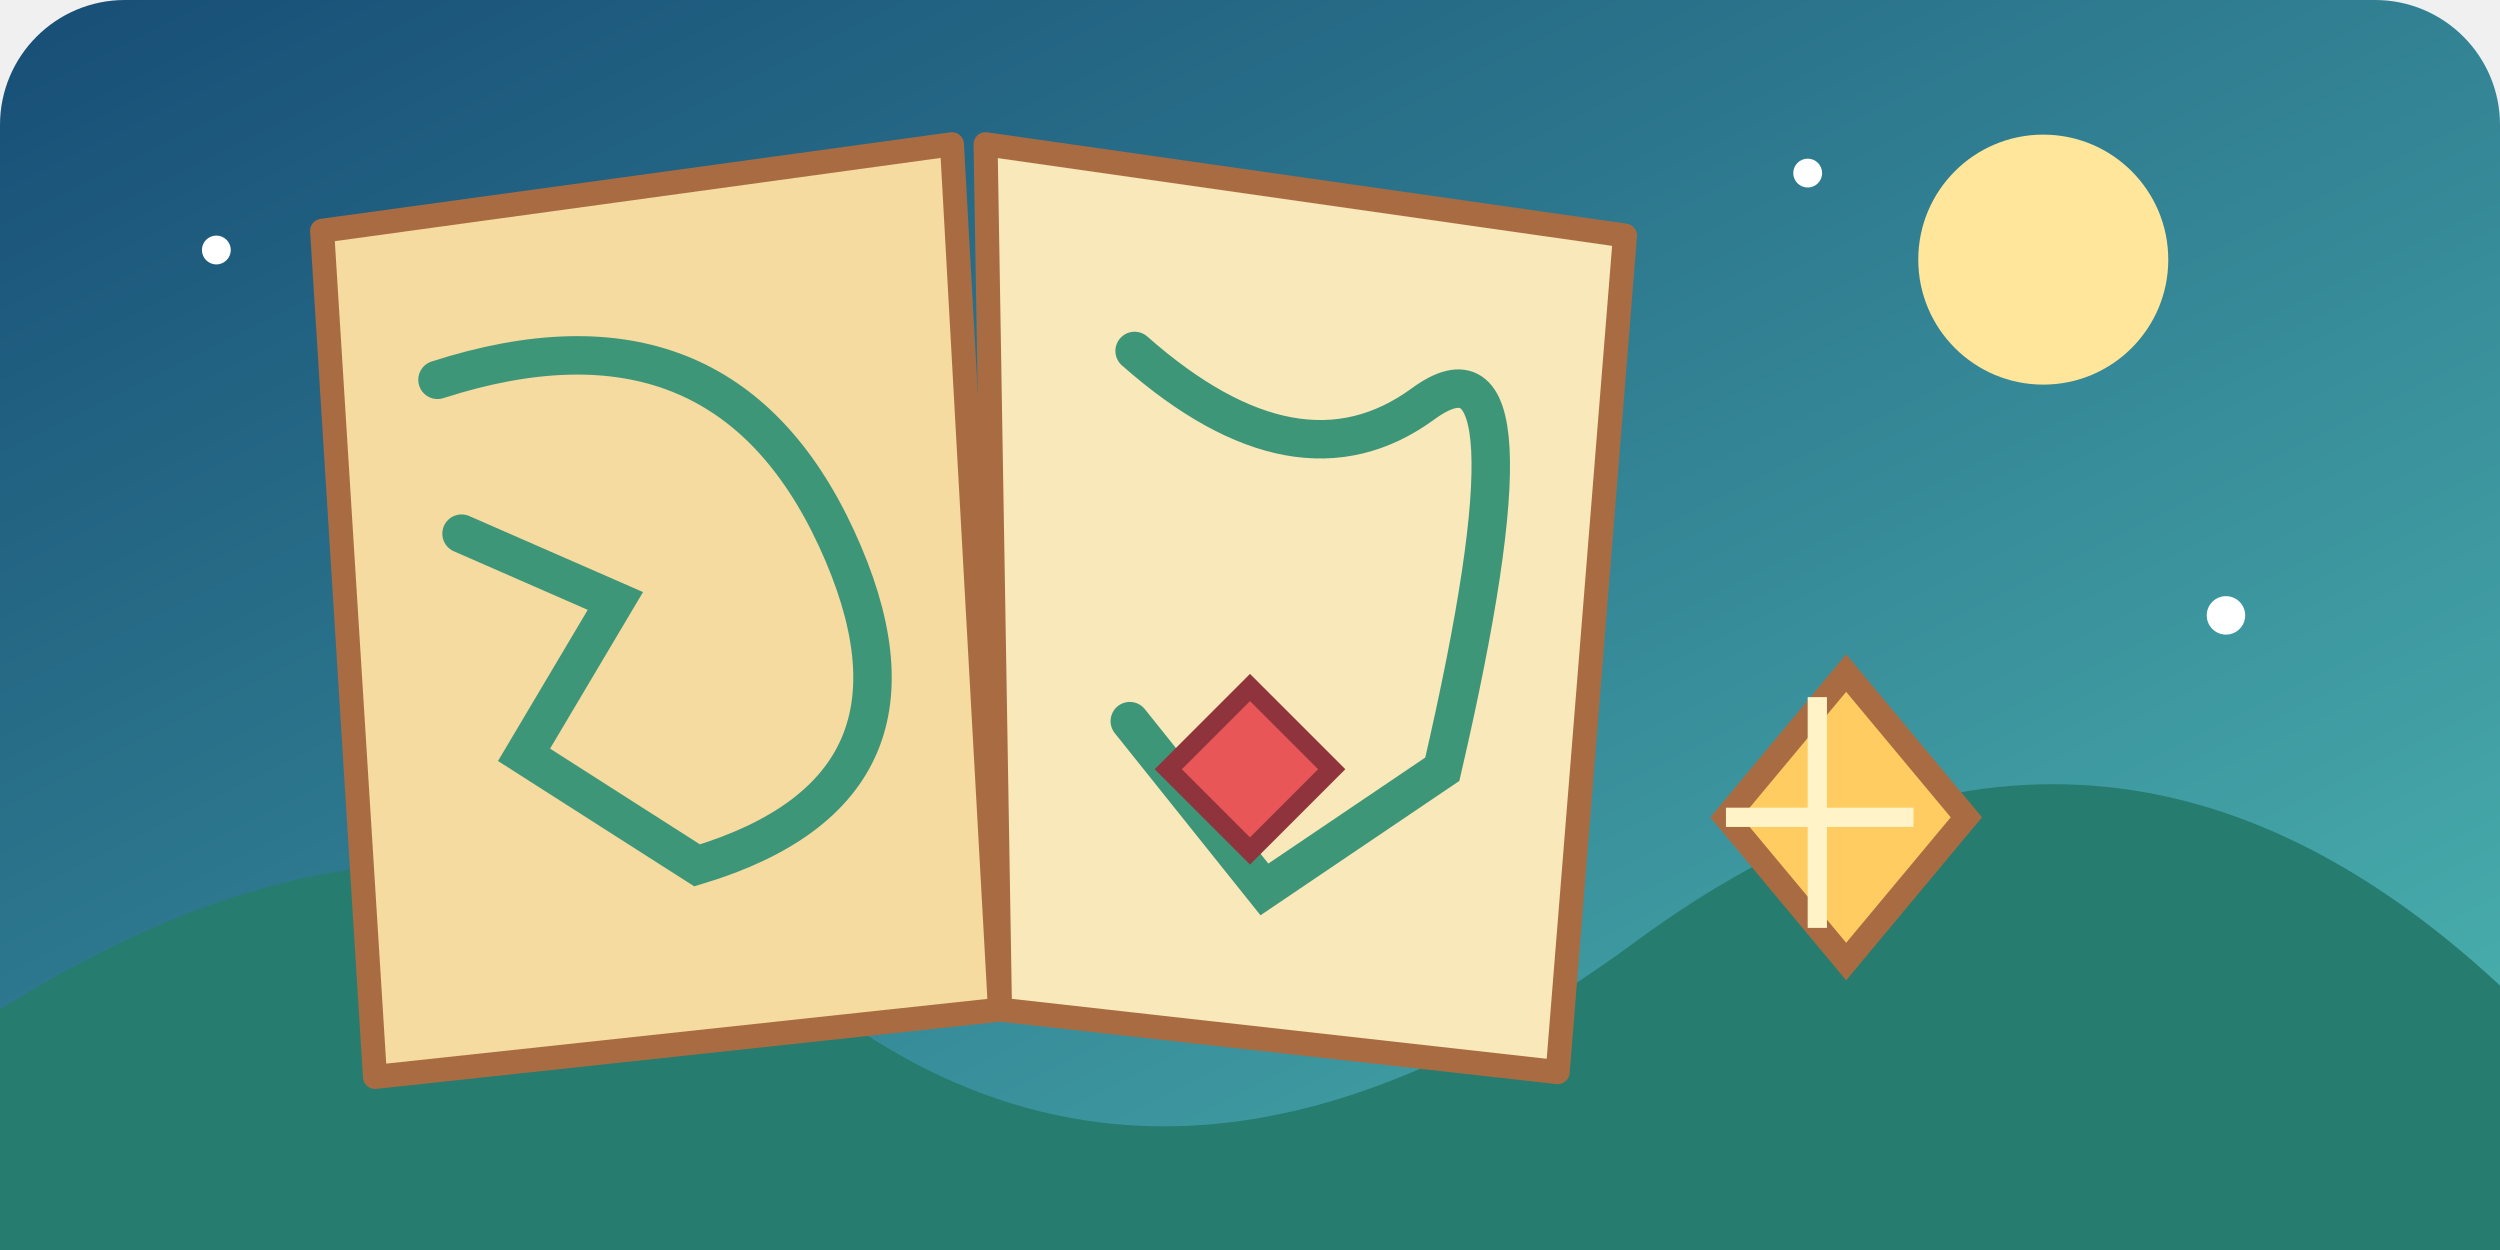
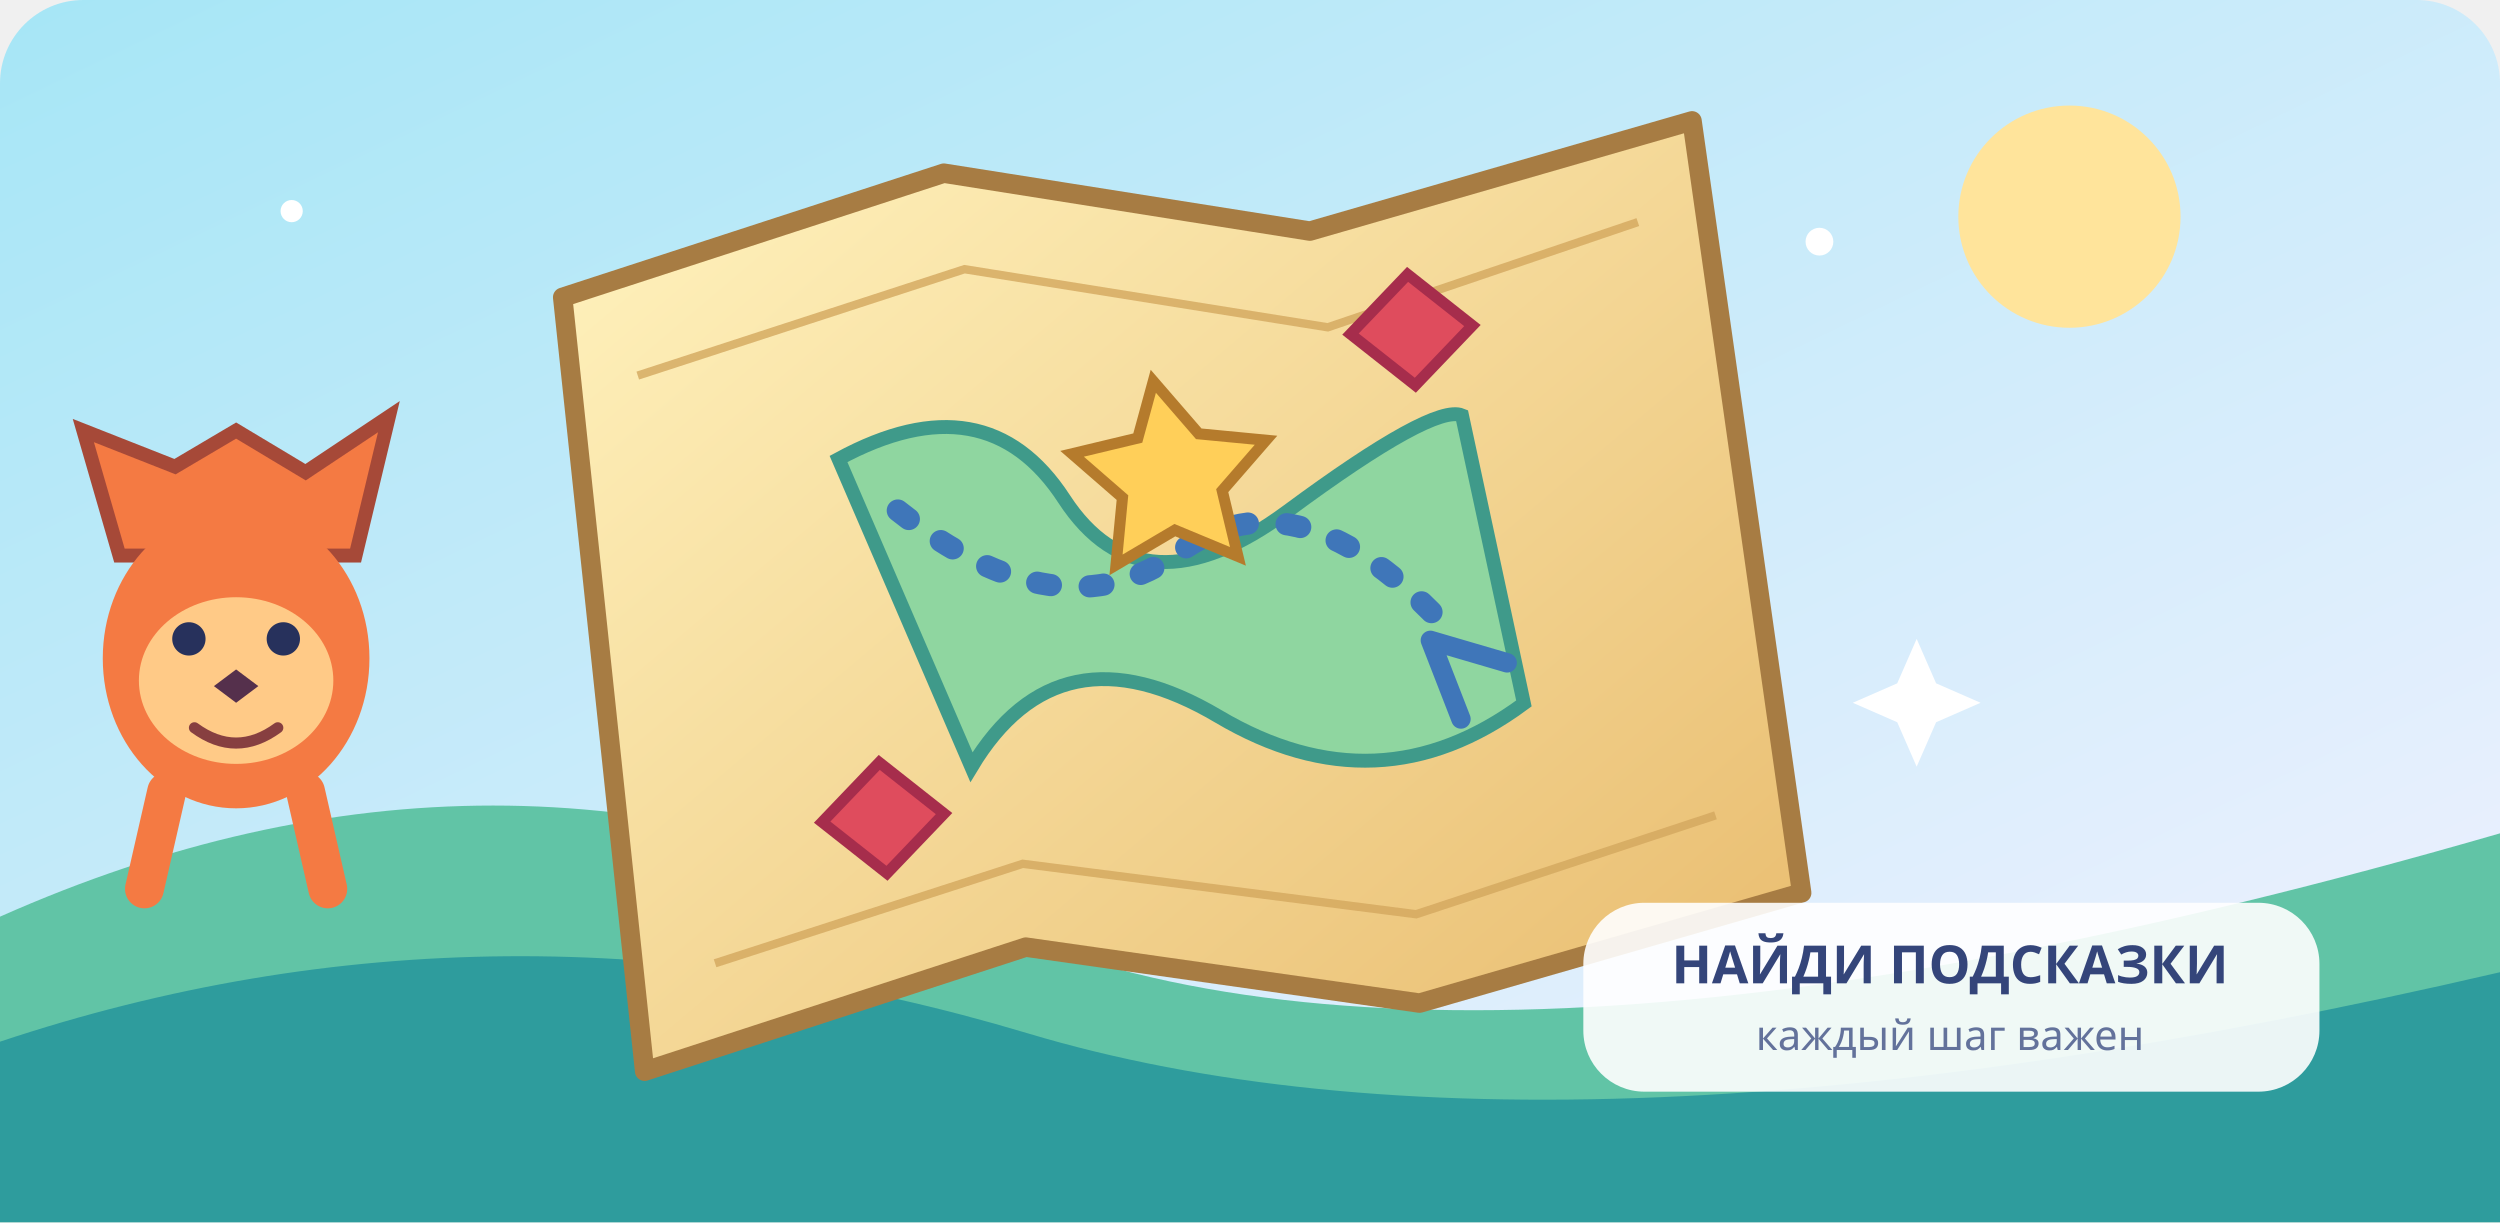
- <svg xmlns="http://www.w3.org/2000/svg" viewBox="0 0 520 260">
+ <svg xmlns="http://www.w3.org/2000/svg" viewBox="0 0 900 440">
  <defs>
-     <linearGradient id="b" x2="1" y2="1">
-       <stop stop-color="#174d76" />
-       <stop offset="1" stop-color="#4db7b1" />
+     <linearGradient id="bg" y2="1">
+       <stop stop-color="#a6e6f6" />
+       <stop offset="1" stop-color="#f4f1ff" />
+     </linearGradient>
+     <linearGradient id="paper" x2="1" y2="1">
+       <stop stop-color="#fff2bd" />
+       <stop offset="1" stop-color="#e9bd70" />
    </linearGradient>
  </defs>
-   <rect width="520" height="260" rx="26" fill="url(#b)" />
-   <circle cx="425" cy="54" r="26" fill="#ffe69b" />
-   <path d="M0 210Q95 150 170 208T340 196T520 205V260H0Z" fill="#277c70" />
-   <path d="M67 48L198 30 208 210 78 224Z" fill="#f5dba0" stroke="#a96c42" stroke-width="5" stroke-linejoin="round" />
-   <path d="M205 30L338 49 324 223 208 210Z" fill="#f9e8b9" stroke="#a96c42" stroke-width="5" stroke-linejoin="round" />
-   <path d="M91 79Q150 60 174 112T145 180L109 157 128 125 96 111M236 73Q270 103 296 84T300 160L263 185 235 150" fill="none" stroke="#3e9679" stroke-width="8" stroke-linecap="round" />
-   <path d="M260 143l17 17-17 17-17-17z" fill="#e95657" stroke="#8f343c" stroke-width="4" />
-   <path d="M359 170l25-30 25 30-25 30z" fill="#ffcc61" stroke="#a96c42" stroke-width="5" />
-   <path d="M378 145v48M359 170h39" stroke="#fff3c7" stroke-width="4" />
+   <rect width="900" height="440" rx="30" fill="url(#bg)" />
+   <circle cx="745" cy="78" r="40" fill="#ffe49b" />
+   <path d="M0 330Q180 250 350 330T900 300V440H0Z" fill="#61c4a6" />
+   <path d="M0 375Q180 315 370 372T900 350V440H0Z" fill="#2e9c9d" />
+   <g transform="translate(210 55) rotate(-4 240 150)">
+     <path d="M0 35L140 0 270 30 410 0 430 280 290 310 150 280 10 315Z" fill="url(#paper)" stroke="#a77c43" stroke-width="7" stroke-linejoin="round" />
+     <path d="M25 65L145 35 274 65 388 35M38 278L151 250 291 278 401 250" fill="none" stroke="#d3a75e" stroke-width="3" opacity=".8" />
+     <path d="M95 100Q150 75 175 120T255 130T320 100L335 205Q280 240 225 202T135 214L95 100Z" fill="#8fd6a0" stroke="#3f9a8a" stroke-width="5" />
+     <path d="M115 120Q170 170 215 142T310 177" fill="none" stroke="#3f76b9" stroke-width="8" stroke-linecap="round" stroke-dasharray="5 14" />
+     <path d="M330 190l-27-10 9 29" fill="none" stroke="#3f76b9" stroke-width="7" stroke-linecap="round" stroke-linejoin="round" />
+     <path d="M282 68l22-20 22 20-22 20z" fill="#df4c5d" stroke="#a62d4c" stroke-width="4" />
+     <path d="M80 230l22-20 22 20-22 20z" fill="#df4c5d" stroke="#a62d4c" stroke-width="4" />
+     <path d="M210 80l15 20 24 4-17 17 4 24-22-11-22 11 4-24-17-17 24-4z" fill="#ffcf59" stroke="#b57b2c" stroke-width="4" />
+   </g>
+   <g transform="translate(85 175)">
+     <path d="M-42 25L-55-20-22-7 0-20 25-5 55-25 43 25Z" fill="#f47a43" stroke="#a64938" stroke-width="5" />
+     <ellipse cy="62" rx="48" ry="54" fill="#f47a43" />
+     <ellipse cy="70" rx="35" ry="30" fill="#ffca87" />
+     <circle cx="-17" cy="55" r="6" fill="#27315c" />
+     <circle cx="17" cy="55" r="6" fill="#27315c" />
+     <path d="M-8 72l8 6 8-6-8-6z" fill="#55304c" />
+     <path d="M-15 87Q0 98 15 87" fill="none" stroke="#873f40" stroke-width="4" stroke-linecap="round" />
+     <path d="M-25 110l-8 35M25 110l8 35" stroke="#f47a43" stroke-width="14" stroke-linecap="round" />
+   </g>
  <g fill="#fff">
-     <circle cx="45" cy="52" r="3" />
-     <circle cx="463" cy="128" r="4" />
-     <circle cx="376" cy="36" r="3" />
+     <circle cx="105" cy="76" r="4" />
+     <circle cx="655" cy="87" r="5" />
+     <path d="M690 230l7 16 16 7-16 7-7 16-7-16-16-7 16-7z" />
  </g>
+   <rect x="570" y="325" width="265" height="68" rx="22" fill="#fff" opacity=".9" />
+   <text x="702" y="354" text-anchor="middle" font-family="system-ui" font-weight="800" font-size="19" fill="#34457a">НАЙДИ ПОДСКАЗКИ</text>
+   <text x="702" y="378" text-anchor="middle" font-family="system-ui" font-size="15" fill="#63729b">каждый шаг важен</text>
</svg>
